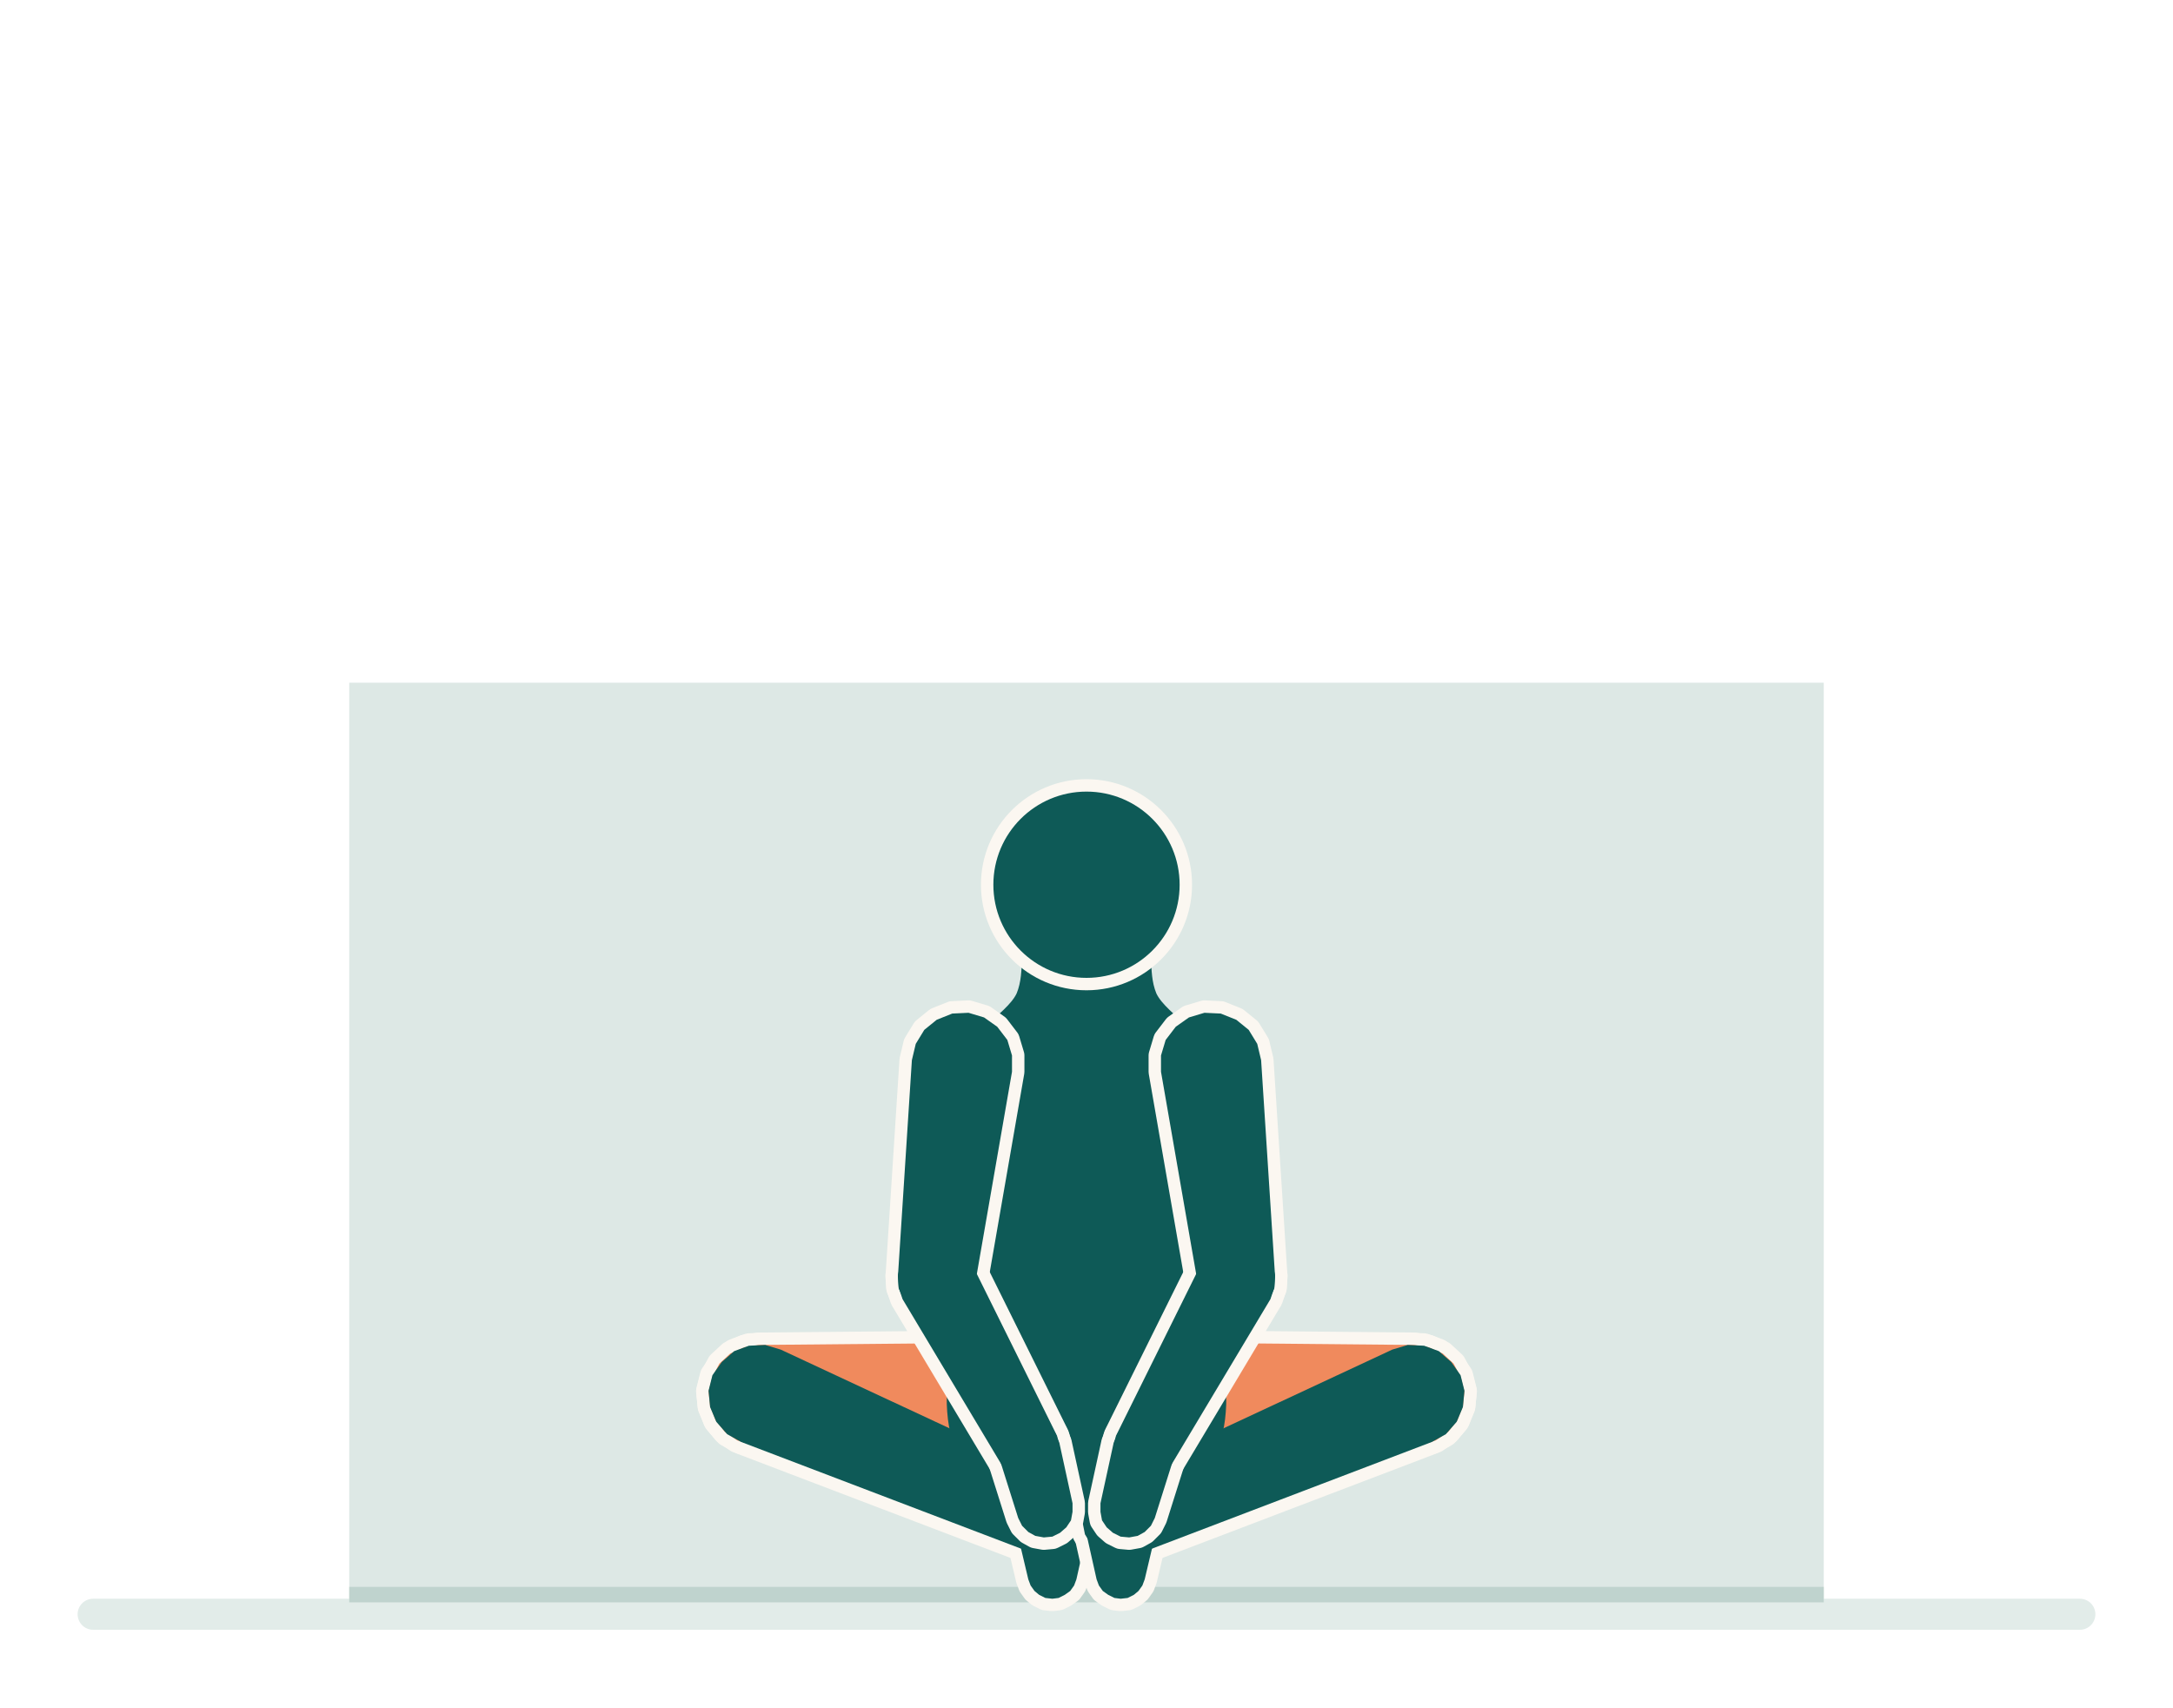
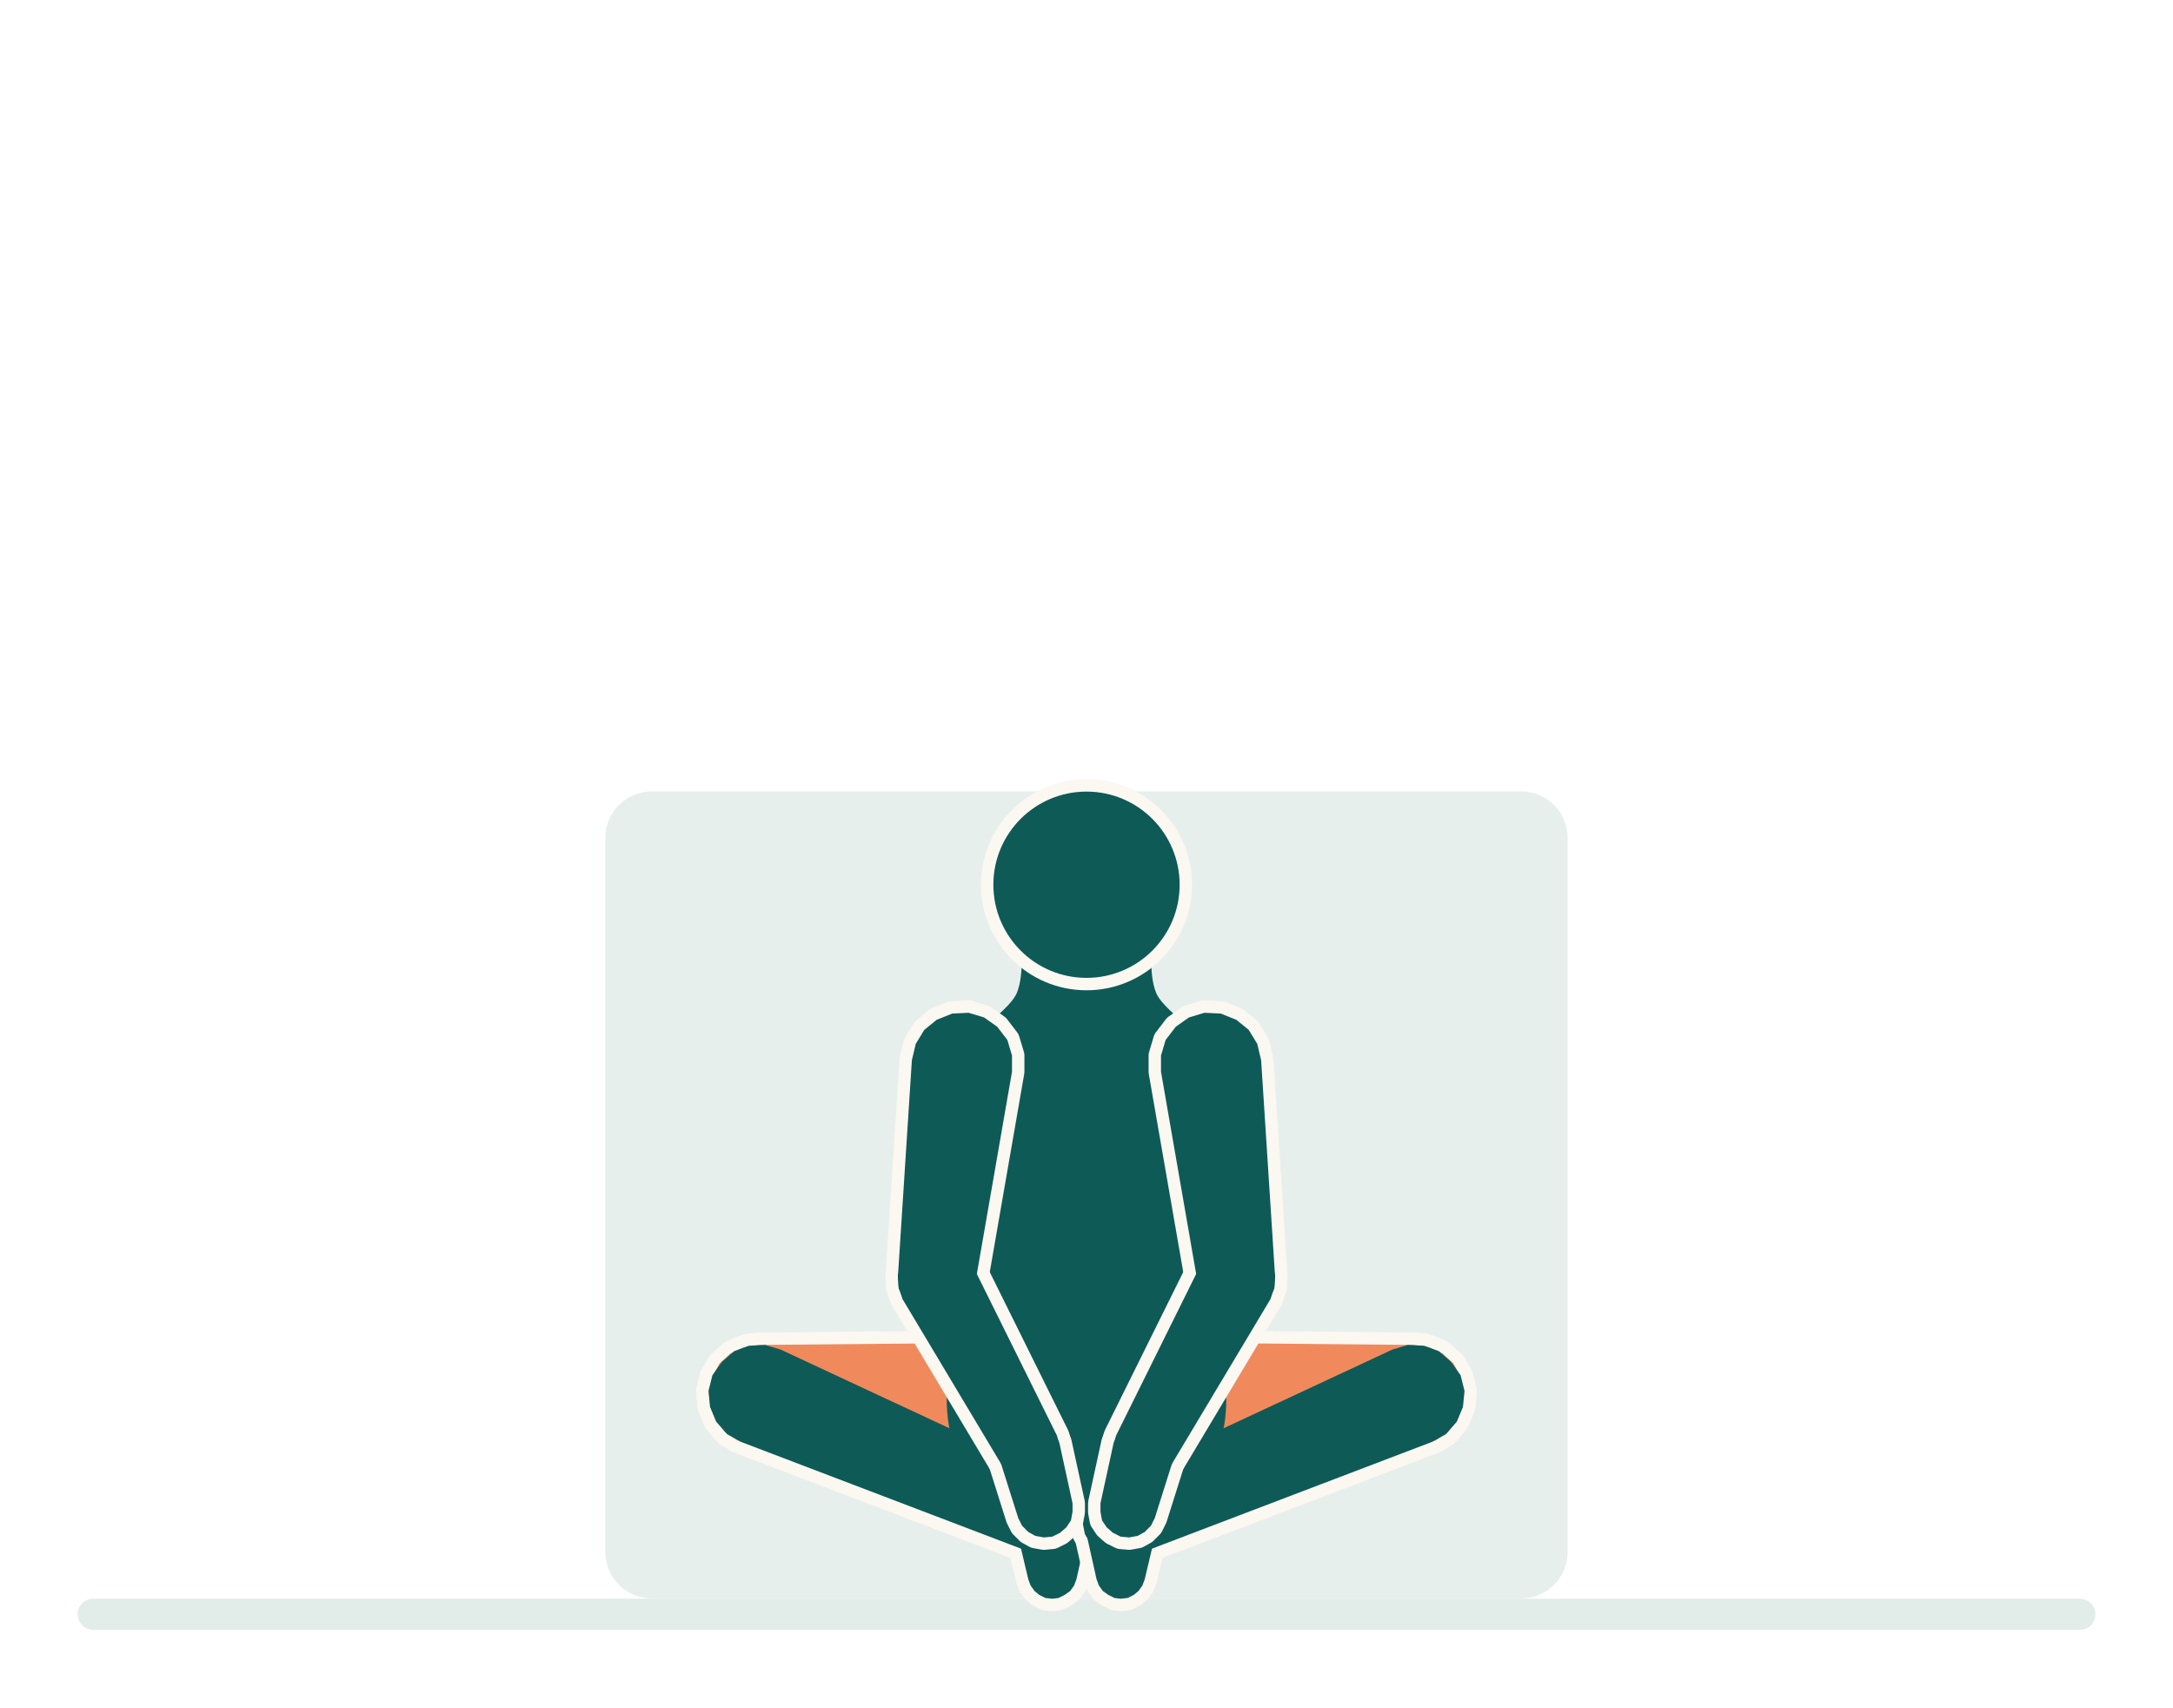
<svg xmlns="http://www.w3.org/2000/svg" viewBox="-140 -182 280 220" width="280" height="220">
  <defs>
    <clipPath id="ej-045-torso">
      <path d="M9 -50C13.3 -49.7 14.9 -49.4 17 -48.5C19.1 -47.6 21 -46.2 21.5 -44.5C22 -42.7 20.8 -40.7 20 -38C19.2 -35.2 17.4 -31.3 16.5 -28C15.6 -24.7 14.5 -21.2 14.5 -18C14.5 -14.8 15.9 -11.8 16.5 -9C17.1 -6.2 18.1 -3.5 18 -1C17.9 1.5 17.5 4 16 6C14.5 8 11.7 9.9 9 11C6.3 12.1 3 12.5 0 12.5C-3 12.5 -6.3 12.1 -9 11C-11.7 9.9 -14.5 8 -16 6C-17.5 4 -17.9 1.5 -18 -1C-18.1 -3.5 -17.1 -6.2 -16.5 -9C-15.9 -11.8 -14.5 -14.8 -14.5 -18C-14.5 -21.2 -15.6 -24.7 -16.5 -28C-17.4 -31.3 -19.2 -35.2 -20 -38C-20.8 -40.7 -22 -42.7 -21.5 -44.5C-21 -46.2 -19.1 -47.6 -17 -48.5C-14.9 -49.4 -13.3 -49.7 -9 -50C-4.7 -50.2 4.7 -50.2 9 -50Z" />
    </clipPath>
    <clipPath id="ej-045-cuello">
      <path d="M0 -38C-5 -38 -13.5 -42.8 -15 -45.5C-16.5 -48.2 -10.3 -51.2 -9 -54C-7.8 -56.9 -8.9 -60.3 -7.4 -62.6C-5.9 -64.9 -2.5 -68 0 -68C2.5 -68 5.9 -64.9 7.4 -62.6C8.9 -60.3 7.8 -56.9 9 -54C10.3 -51.2 16.5 -48.2 15 -45.5C13.5 -42.8 5 -38 0 -38Z" />
    </clipPath>
  </defs>
  <line x1="-128" y1="26" x2="128" y2="26" stroke="#E2ECE9" stroke-width="4" stroke-linecap="round" />
-   <rect x="-95" y="-94.03" width="190" height="118" fill="#DDE8E5" />
-   <line x1="-95" y1="23.47" x2="95" y2="23.47" stroke="#BFD3CE" stroke-width="2" />
+   <rect x="-62" y="-80.03" width="124" height="104" rx="6" fill="#DDE8E5" opacity=".7" />
  <g>
    <path d="M-43.1 4.2L-45 3.6L-46.6 2.5L-47.8 1L-48.5 -0.8L-48.7 -2.7L-48.2 -4.6L-47.3 -6.3L-45.9 -7.6L-44.1 -8.4L-42.2 -8.7L-10.1 -9L-7.2 -8.5L-4.5 -7.2L-2.5 -5L-1.3 -2.3L-1 0.6L-1.7 3.5L-3.3 6L-5.6 7.8L-8.4 8.9L-11.3 8.9Z" fill="#FBF7F1" stroke="#FBF7F1" stroke-width="3.2" stroke-linejoin="round" />
    <path d="M-2.3 9.2L-1 10.1L-0.1 11.3L0.5 12.7L0.5 14.2L0.2 15.7L-0.6 17L-1.8 18L-3.2 18.6L-4.7 18.8L-6.2 18.4L-44.5 3.8L-46.3 2.8L-47.7 1.2L-48.5 -0.7L-48.7 -2.8L-48.2 -4.8L-47 -6.5L-45.4 -7.9L-43.5 -8.6L-41.4 -8.7L-39.4 -8.1Z" fill="#FBF7F1" stroke="#FBF7F1" stroke-width="3.2" stroke-linejoin="round" />
    <path d="M-1.3 21.5L-1.6 22.3L-2.1 23L-2.8 23.5L-3.6 23.9L-4.4 24L-5.3 23.9L-6.1 23.5L-6.7 23L-7.2 22.3L-7.5 21.5L-9.3 13.9L-9.4 12.1L-8.8 10.4L-7.7 9L-6.2 8.1L-4.4 7.8L-2.7 8.1L-1.1 9L0 10.4L0.5 12.1L0.4 13.9Z" fill="#FBF7F1" stroke="#FBF7F1" stroke-width="3.2" stroke-linejoin="round" />
    <path d="M-43.1 4.2L-45 3.6L-46.6 2.5L-47.8 1L-48.5 -0.8L-48.7 -2.7L-48.2 -4.6L-47.3 -6.3L-45.9 -7.6L-44.1 -8.4L-42.2 -8.7L-10.1 -9L-7.2 -8.5L-4.5 -7.2L-2.5 -5L-1.3 -2.3L-1 0.6L-1.7 3.5L-3.3 6L-5.6 7.8L-8.4 8.9L-11.3 8.9Z" fill="#F08A5D" />
    <path d="M-2.3 9.2L-1 10.1L-0.1 11.3L0.5 12.7L0.5 14.2L0.2 15.7L-0.6 17L-1.8 18L-3.2 18.6L-4.7 18.8L-6.2 18.4L-44.5 3.8L-46.3 2.8L-47.7 1.2L-48.5 -0.7L-48.7 -2.8L-48.2 -4.8L-47 -6.5L-45.4 -7.9L-43.5 -8.6L-41.4 -8.7L-39.4 -8.1Z" fill="#0E5A57" />
    <path d="M-1.3 21.5L-1.6 22.3L-2.1 23L-2.8 23.5L-3.6 23.9L-4.4 24L-5.3 23.9L-6.1 23.5L-6.7 23L-7.2 22.3L-7.5 21.5L-9.3 13.9L-9.4 12.1L-8.8 10.4L-7.7 9L-6.2 8.1L-4.4 7.8L-2.7 8.1L-1.1 9L0 10.4L0.5 12.1L0.4 13.9Z" fill="#0E5A57" />
  </g>
  <g>
    <path d="M42.2 -8.7L44.1 -8.4L45.9 -7.6L47.3 -6.3L48.2 -4.6L48.7 -2.7L48.5 -0.8L47.8 1L46.6 2.5L45 3.6L43.1 4.2L11.3 8.9L8.4 8.9L5.6 7.8L3.3 6L1.7 3.5L1 0.6L1.3 -2.3L2.5 -5L4.5 -7.2L7.2 -8.5L10.1 -9Z" fill="#FBF7F1" stroke="#FBF7F1" stroke-width="3.2" stroke-linejoin="round" />
    <path d="M6.2 18.4L4.7 18.8L3.2 18.6L1.8 18L0.6 17L-0.2 15.7L-0.5 14.2L-0.5 12.7L0.1 11.3L1 10.1L2.3 9.2L39.4 -8.1L41.4 -8.7L43.5 -8.6L45.4 -7.9L47 -6.5L48.2 -4.8L48.7 -2.8L48.5 -0.7L47.7 1.2L46.3 2.8L44.5 3.8Z" fill="#FBF7F1" stroke="#FBF7F1" stroke-width="3.2" stroke-linejoin="round" />
    <path d="M7.5 21.5L7.2 22.3L6.7 23L6.1 23.5L5.3 23.9L4.4 24L3.6 23.9L2.8 23.5L2.1 23L1.6 22.3L1.3 21.5L-0.4 13.9L-0.5 12.1L0 10.4L1.1 9L2.7 8.1L4.4 7.8L6.2 8.1L7.7 9L8.8 10.4L9.4 12.1L9.3 13.9Z" fill="#FBF7F1" stroke="#FBF7F1" stroke-width="3.2" stroke-linejoin="round" />
    <path d="M42.2 -8.7L44.1 -8.4L45.9 -7.6L47.3 -6.3L48.2 -4.6L48.7 -2.7L48.5 -0.8L47.8 1L46.6 2.5L45 3.6L43.1 4.2L11.3 8.9L8.4 8.9L5.6 7.8L3.3 6L1.7 3.5L1 0.6L1.3 -2.3L2.5 -5L4.5 -7.2L7.2 -8.5L10.1 -9Z" fill="#F08A5D" />
    <path d="M6.2 18.4L4.7 18.8L3.2 18.6L1.8 18L0.6 17L-0.2 15.7L-0.5 14.2L-0.5 12.7L0.1 11.3L1 10.1L2.3 9.2L39.4 -8.1L41.4 -8.7L43.5 -8.6L45.4 -7.9L47 -6.5L48.2 -4.8L48.7 -2.8L48.5 -0.7L47.7 1.2L46.3 2.8L44.5 3.8Z" fill="#0E5A57" />
    <path d="M7.5 21.5L7.2 22.3L6.7 23L6.1 23.5L5.3 23.9L4.4 24L3.6 23.9L2.8 23.5L2.1 23L1.6 22.3L1.3 21.5L-0.4 13.9L-0.5 12.1L0 10.4L1.1 9L2.7 8.1L4.4 7.8L6.2 8.1L7.7 9L8.8 10.4L9.4 12.1L9.3 13.9Z" fill="#0E5A57" />
  </g>
  <path d="M9 -50C13.3 -49.7 14.9 -49.4 17 -48.5C19.1 -47.6 21 -46.2 21.5 -44.5C22 -42.7 20.8 -40.7 20 -38C19.2 -35.2 17.4 -31.3 16.5 -28C15.6 -24.7 14.5 -21.2 14.5 -18C14.5 -14.8 15.9 -11.8 16.5 -9C17.1 -6.2 18.1 -3.5 18 -1C17.9 1.5 17.5 4 16 6C14.5 8 11.7 9.9 9 11C6.3 12.1 3 12.5 0 12.5C-3 12.5 -6.3 12.1 -9 11C-11.7 9.9 -14.5 8 -16 6C-17.5 4 -17.9 1.5 -18 -1C-18.1 -3.5 -17.1 -6.2 -16.5 -9C-15.9 -11.8 -14.5 -14.8 -14.5 -18C-14.5 -21.2 -15.6 -24.7 -16.5 -28C-17.4 -31.3 -19.2 -35.2 -20 -38C-20.8 -40.7 -22 -42.7 -21.5 -44.5C-21 -46.2 -19.1 -47.6 -17 -48.5C-14.9 -49.4 -13.3 -49.7 -9 -50C-4.7 -50.2 4.7 -50.2 9 -50Z" fill="#0E5A57" />
  <path d="M0 -38C-5 -38 -13.5 -42.8 -15 -45.5C-16.5 -48.2 -10.3 -51.2 -9 -54C-7.8 -56.9 -8.9 -60.3 -7.4 -62.6C-5.9 -64.9 -2.5 -68 0 -68C2.5 -68 5.9 -64.9 7.4 -62.6C8.9 -60.3 7.8 -56.9 9 -54C10.3 -51.2 16.5 -48.2 15 -45.5C13.5 -42.8 5 -38 0 -38Z" fill="#0E5A57" />
  <circle cx="0" cy="-68" r="12" fill="#0E5A57" stroke="#FBF7F1" stroke-width="3.2" paint-order="stroke" />
  <g>
    <path d="M-14.4 -16.3L-14.9 -14.9L-15.8 -13.7L-17 -12.8L-18.4 -12.3L-20 -12.2L-21.4 -12.6L-22.7 -13.5L-23.6 -14.6L-24.2 -16L-24.3 -17.5L-22.5 -45.4L-22 -47.5L-20.9 -49.3L-19.3 -50.6L-17.3 -51.4L-15.2 -51.5L-13.2 -50.9L-11.5 -49.7L-10.2 -48L-9.6 -46L-9.6 -43.9Z" fill="#FBF7F1" stroke="#FBF7F1" stroke-width="3.2" stroke-linejoin="round" />
    <path d="M-3.8 3L-3.5 4.2L-3.5 5.4L-3.8 6.6L-4.6 7.5L-5.5 8.3L-6.7 8.7L-7.9 8.7L-9.1 8.4L-10.1 7.8L-10.9 6.8L-23.7 -14.6L-24.2 -16.1L-24.3 -17.7L-23.9 -19.3L-23 -20.6L-21.7 -21.6L-20.2 -22.1L-18.6 -22.1L-17.1 -21.7L-15.8 -20.7L-14.9 -19.4Z" fill="#FBF7F1" stroke="#FBF7F1" stroke-width="3.2" stroke-linejoin="round" />
    <path d="M-1.8 11.7L-1.8 12.8L-2 13.9L-2.6 14.8L-3.4 15.5L-4.4 16L-5.5 16.1L-6.6 15.9L-7.5 15.4L-8.3 14.6L-8.8 13.6L-11.2 6L-11.4 4.7L-11.2 3.4L-10.6 2.3L-9.6 1.4L-8.5 0.9L-7.2 0.8L-5.9 1.1L-4.8 1.7L-4 2.7L-3.5 3.9Z" fill="#FBF7F1" stroke="#FBF7F1" stroke-width="3.2" stroke-linejoin="round" />
    <path d="M-14.4 -16.3L-14.9 -14.9L-15.8 -13.7L-17 -12.8L-18.4 -12.3L-20 -12.2L-21.4 -12.6L-22.7 -13.5L-23.6 -14.6L-24.2 -16L-24.3 -17.5L-22.5 -45.4L-22 -47.5L-20.9 -49.3L-19.3 -50.6L-17.3 -51.4L-15.2 -51.5L-13.2 -50.9L-11.5 -49.7L-10.2 -48L-9.6 -46L-9.6 -43.9Z" fill="#0E5A57" />
    <path d="M-3.8 3L-3.5 4.2L-3.5 5.4L-3.8 6.6L-4.6 7.5L-5.5 8.3L-6.7 8.7L-7.9 8.7L-9.1 8.4L-10.1 7.8L-10.9 6.8L-23.7 -14.6L-24.2 -16.1L-24.3 -17.7L-23.9 -19.3L-23 -20.6L-21.7 -21.6L-20.2 -22.1L-18.6 -22.1L-17.1 -21.7L-15.8 -20.7L-14.9 -19.4Z" fill="#0E5A57" />
    <path d="M-1.8 11.7L-1.8 12.8L-2 13.9L-2.6 14.8L-3.4 15.5L-4.4 16L-5.5 16.1L-6.6 15.9L-7.5 15.4L-8.3 14.6L-8.8 13.6L-11.2 6L-11.4 4.7L-11.2 3.4L-10.6 2.3L-9.6 1.4L-8.5 0.9L-7.2 0.8L-5.9 1.1L-4.8 1.7L-4 2.7L-3.5 3.9Z" fill="#0E5A57" />
  </g>
  <g>
    <path d="M24.3 -17.5L24.2 -16L23.6 -14.6L22.7 -13.5L21.4 -12.6L20 -12.2L18.4 -12.3L17 -12.8L15.8 -13.7L14.9 -14.9L14.4 -16.3L9.6 -43.9L9.6 -46L10.2 -48L11.5 -49.7L13.2 -50.9L15.2 -51.5L17.3 -51.4L19.3 -50.6L20.9 -49.3L22 -47.5L22.5 -45.4Z" fill="#FBF7F1" stroke="#FBF7F1" stroke-width="3.2" stroke-linejoin="round" />
    <path d="M10.9 6.8L10.1 7.8L9.1 8.4L7.9 8.7L6.7 8.7L5.5 8.3L4.6 7.5L3.8 6.6L3.5 5.4L3.5 4.2L3.8 3L14.9 -19.4L15.8 -20.7L17.1 -21.7L18.6 -22.1L20.2 -22.1L21.7 -21.6L23 -20.6L23.9 -19.3L24.3 -17.7L24.2 -16.1L23.7 -14.6Z" fill="#FBF7F1" stroke="#FBF7F1" stroke-width="3.2" stroke-linejoin="round" />
    <path d="M8.8 13.6L8.3 14.6L7.5 15.4L6.6 15.9L5.5 16.1L4.4 16L3.4 15.5L2.6 14.8L2 13.9L1.8 12.8L1.8 11.7L3.5 3.9L4 2.7L4.8 1.7L5.9 1.1L7.2 0.8L8.5 0.9L9.6 1.4L10.6 2.3L11.2 3.4L11.4 4.7L11.2 6Z" fill="#FBF7F1" stroke="#FBF7F1" stroke-width="3.2" stroke-linejoin="round" />
    <path d="M24.3 -17.5L24.2 -16L23.6 -14.6L22.7 -13.5L21.4 -12.6L20 -12.2L18.4 -12.3L17 -12.8L15.8 -13.7L14.9 -14.9L14.4 -16.3L9.6 -43.9L9.6 -46L10.2 -48L11.5 -49.7L13.2 -50.9L15.2 -51.5L17.3 -51.4L19.3 -50.6L20.9 -49.3L22 -47.5L22.5 -45.4Z" fill="#0E5A57" />
    <path d="M10.9 6.8L10.1 7.8L9.1 8.4L7.9 8.7L6.7 8.7L5.5 8.3L4.6 7.5L3.8 6.6L3.5 5.4L3.5 4.2L3.8 3L14.9 -19.4L15.8 -20.7L17.1 -21.7L18.6 -22.1L20.2 -22.1L21.7 -21.6L23 -20.6L23.9 -19.3L24.3 -17.7L24.2 -16.1L23.7 -14.6Z" fill="#0E5A57" />
    <path d="M8.8 13.6L8.3 14.6L7.5 15.4L6.6 15.9L5.5 16.1L4.4 16L3.4 15.5L2.6 14.8L2 13.9L1.8 12.8L1.8 11.7L3.5 3.9L4 2.7L4.8 1.7L5.9 1.1L7.2 0.8L8.5 0.9L9.6 1.4L10.6 2.3L11.2 3.4L11.4 4.7L11.2 6Z" fill="#0E5A57" />
  </g>
</svg>
